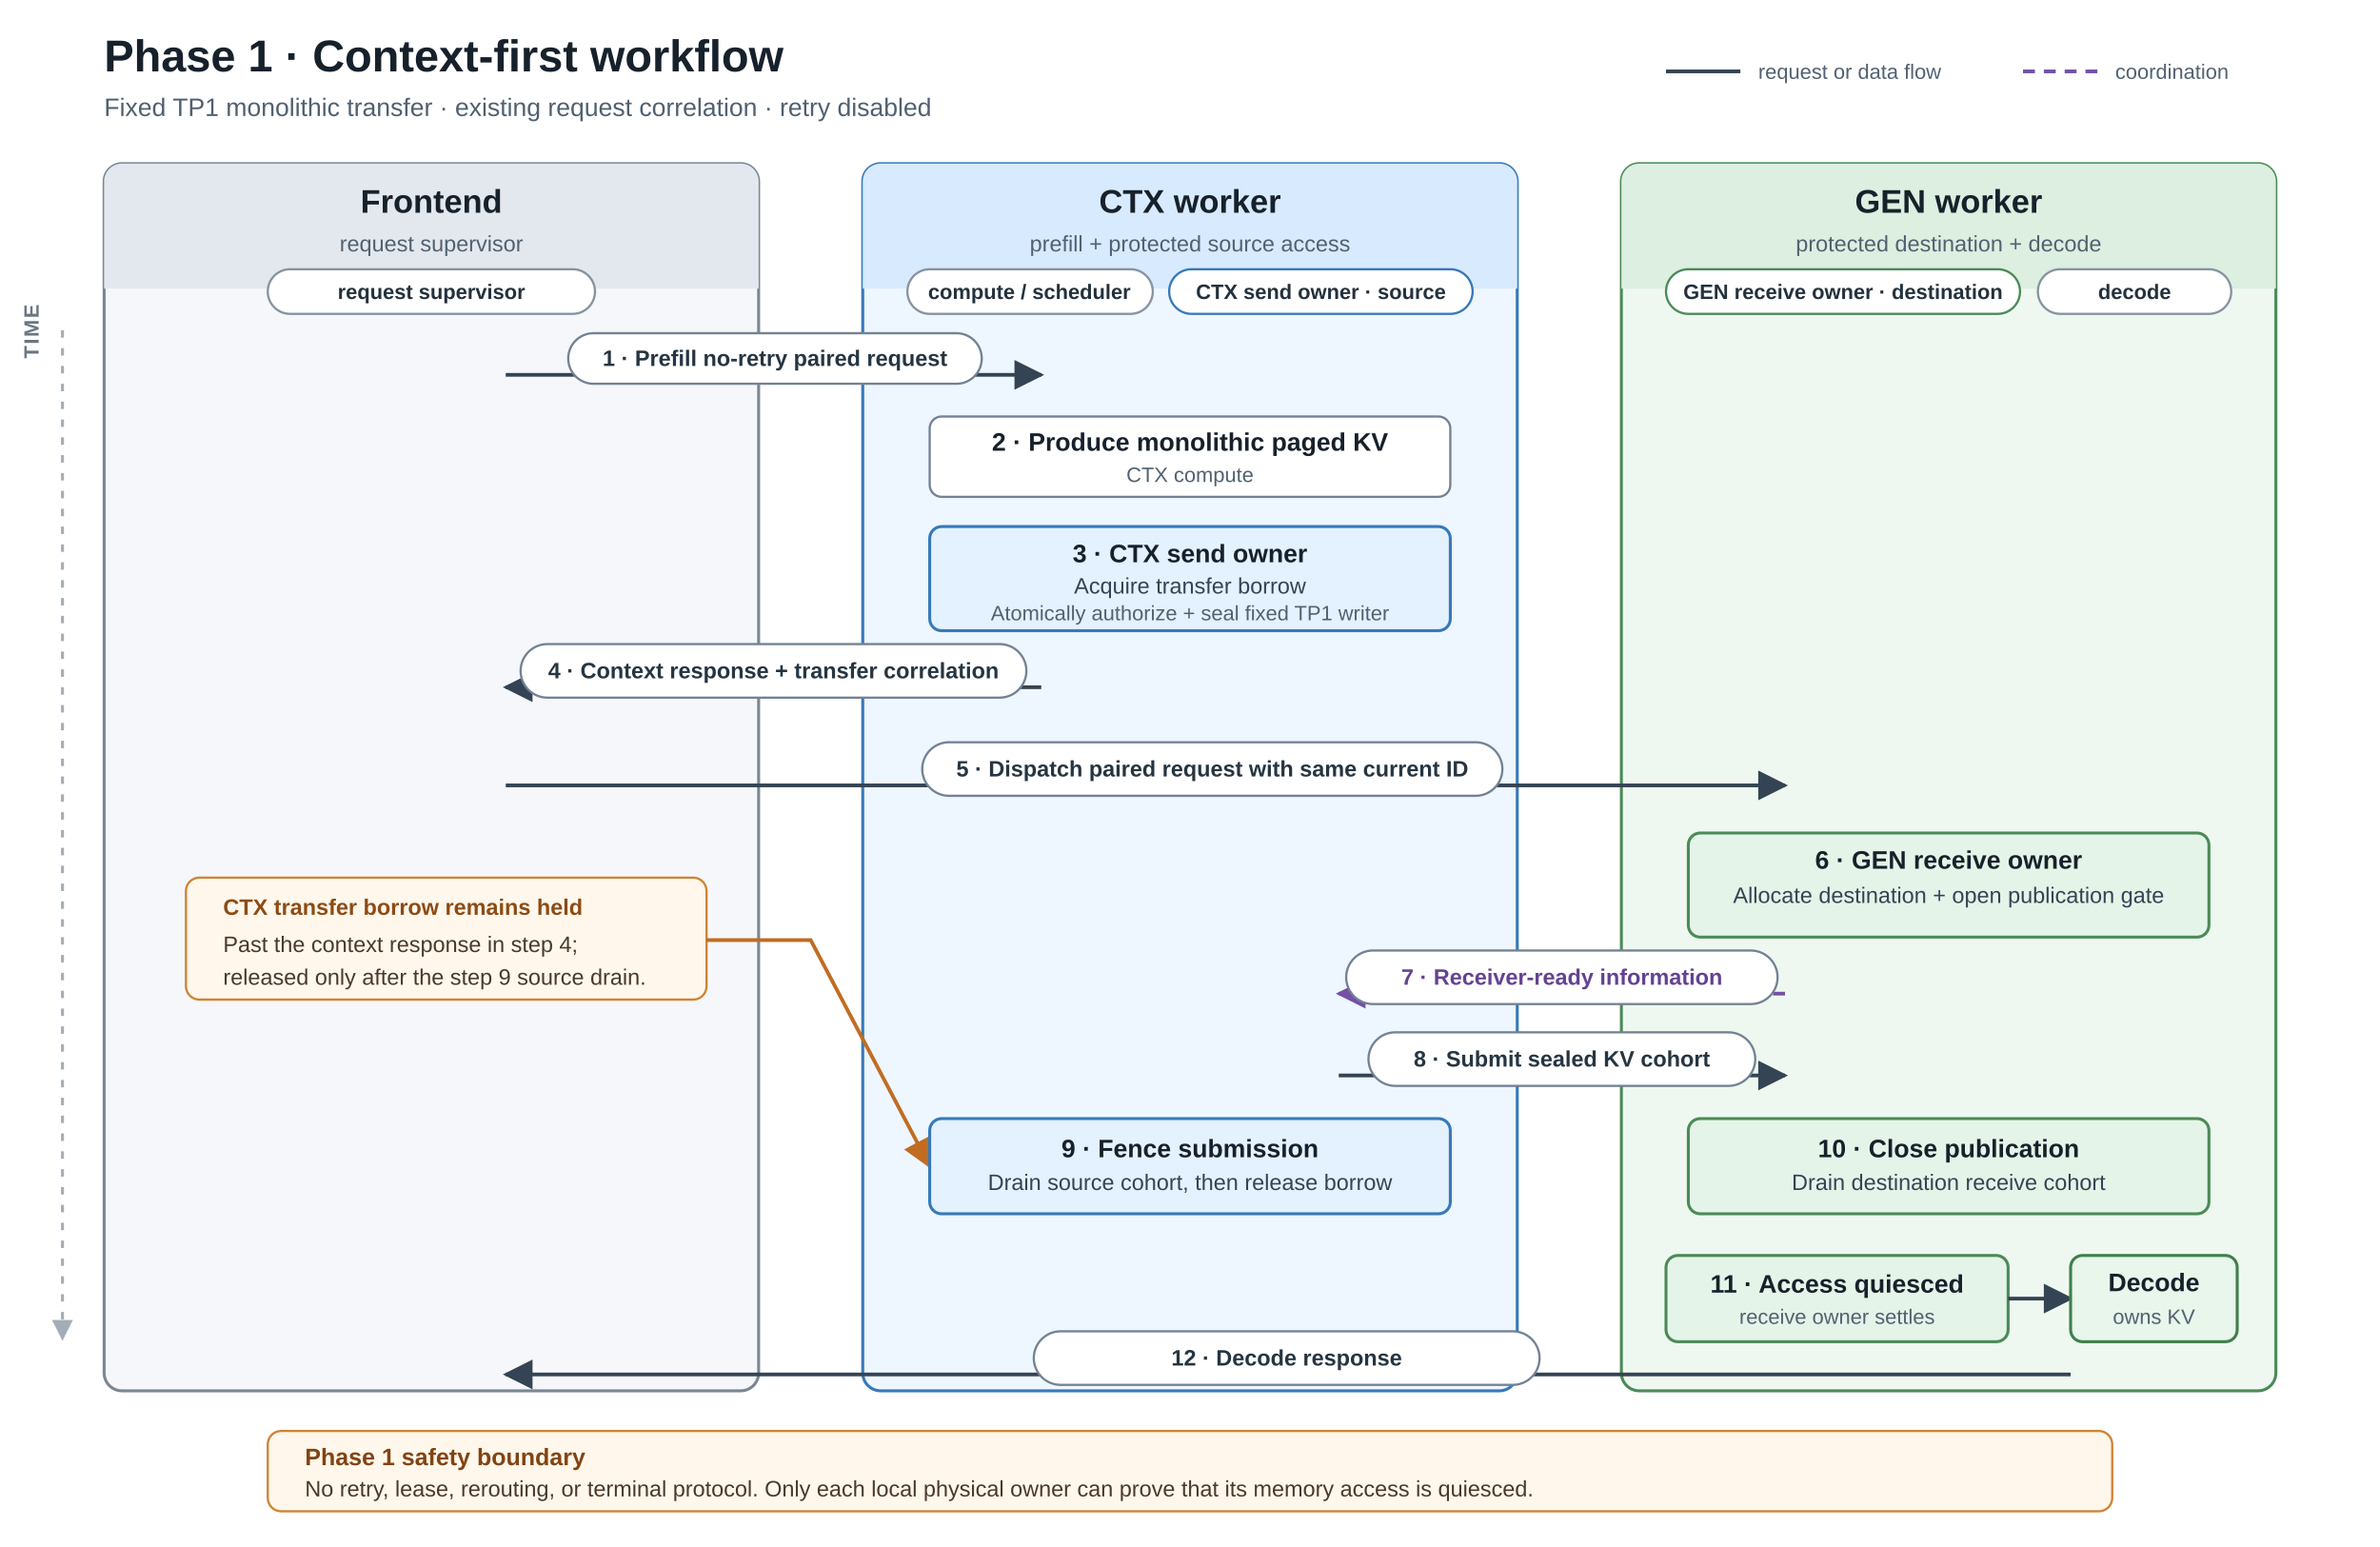
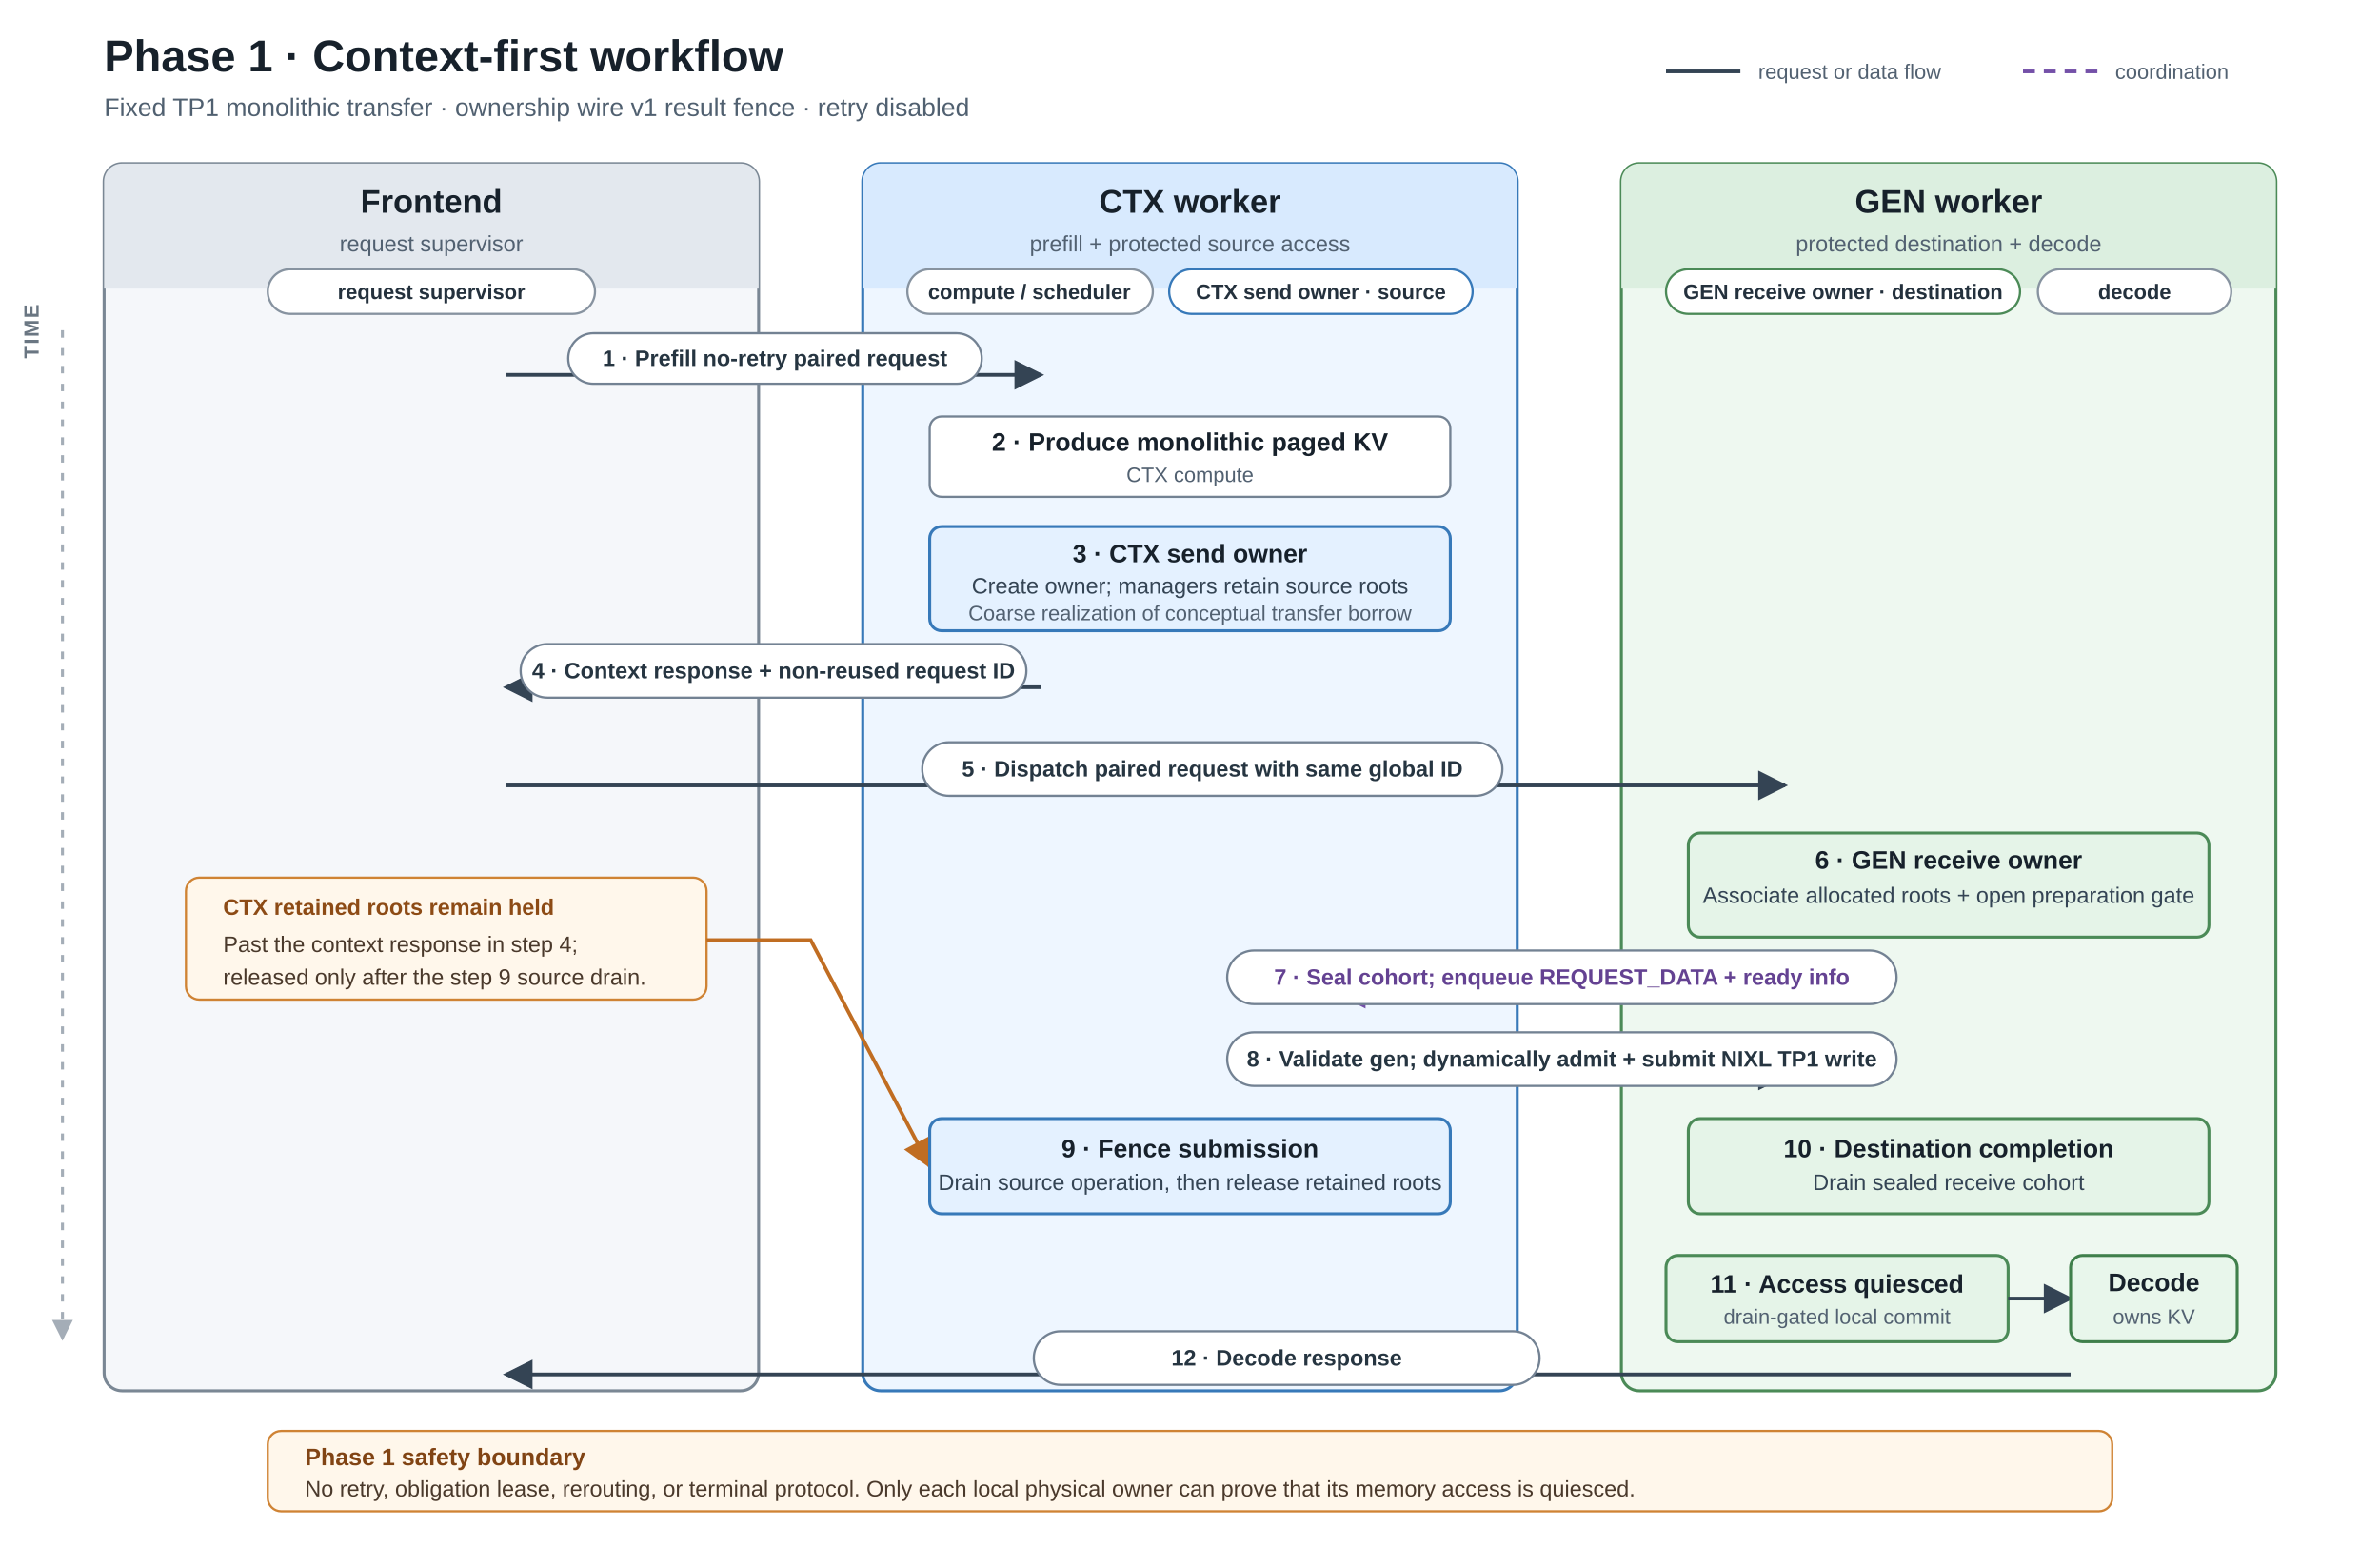
<svg xmlns="http://www.w3.org/2000/svg" width="1600" height="1040" viewBox="0 0 1600 1040" role="img" aria-labelledby="title description">
  <defs>
    <style>
      .canvas { fill: #ffffff; }
      .title { fill: #17212b; font: 600 30px Arial, Helvetica, sans-serif; }
      .subtitle { fill: #506070; font: 400 17px Arial, Helvetica, sans-serif; }
      .lane { stroke-width: 2; }
      .frontend-lane { fill: #f5f7fa; stroke: #7a8794; }
      .ctx-lane { fill: #eef6ff; stroke: #3779b9; }
      .gen-lane { fill: #eef8f0; stroke: #4b8a57; }
      .frontend-head { fill: #e3e8ee; }
      .ctx-head { fill: #d8eafe; }
      .gen-head { fill: #dcefe0; }
      .lane-title { fill: #17212b; font: 600 22px Arial, Helvetica, sans-serif; }
      .lane-note { fill: #526171; font: 400 15px Arial, Helvetica, sans-serif; }
      .badge { fill: #ffffff; stroke-width: 1.5; }
      .badge-neutral { stroke: #8793a0; }
      .badge-ctx { stroke: #3779b9; }
      .badge-gen { stroke: #4b8a57; }
      .badge-text { fill: #24313d; font: 600 14px Arial, Helvetica, sans-serif; }
      .step { fill: #ffffff; stroke: #738293; stroke-width: 1.5; }
      .owner-step-ctx { fill: #e4f1ff; stroke: #3779b9; stroke-width: 2; }
      .owner-step-gen { fill: #e5f4e8; stroke: #4b8a57; stroke-width: 2; }
      .success-step { fill: #e8f6eb; stroke: #3f7f4b; stroke-width: 2; }
      .step-title { fill: #17212b; font: 600 17px Arial, Helvetica, sans-serif; }
      .step-text { fill: #344454; font: 400 15px Arial, Helvetica, sans-serif; }
      .small { fill: #526171; font: 400 14px Arial, Helvetica, sans-serif; }
      .message { stroke: #344454; stroke-width: 2.5; fill: none; marker-end: url(#arrow); }
      .coordination { stroke: #7450a8; stroke-width: 2.5; stroke-dasharray: 8 6; fill: none; marker-end: url(#arrow-purple); }
      .retention { stroke: #c06d22; stroke-width: 2.5; fill: none; marker-end: url(#arrow-orange); }
      .retention-text { fill: #8d4b15; font: 600 15px Arial, Helvetica, sans-serif; }
      .message-label { fill: #263541; font: 600 15px Arial, Helvetica, sans-serif; }
      .coord-label { fill: #644292; font: 600 15px Arial, Helvetica, sans-serif; }
      .time { stroke: #a4adb7; stroke-width: 2; stroke-dasharray: 5 7; marker-end: url(#arrow-muted); }
      .time-text { fill: #6a7682; font: 600 14px Arial, Helvetica, sans-serif; letter-spacing: 1px; }
      .callout { fill: #fff7eb; stroke: #cf8334; stroke-width: 1.5; }
      .callout-title { fill: #814414; font: 600 16px Arial, Helvetica, sans-serif; }
      .callout-text { fill: #4a392b; font: 400 15px Arial, Helvetica, sans-serif; }
      .legend-line { stroke: #344454; stroke-width: 2.5; }
      .legend-coord { stroke: #7450a8; stroke-width: 2.5; stroke-dasharray: 8 6; }
      .legend-text { fill: #526171; font: 400 14px Arial, Helvetica, sans-serif; }
    </style>
    <marker id="arrow" viewBox="0 0 10 10" refX="9" refY="5" markerWidth="8" markerHeight="8" orient="auto-start-reverse">
      <path d="M 0 0 L 10 5 L 0 10 z" fill="#344454" />
    </marker>
    <marker id="arrow-purple" viewBox="0 0 10 10" refX="9" refY="5" markerWidth="8" markerHeight="8" orient="auto-start-reverse">
      <path d="M 0 0 L 10 5 L 0 10 z" fill="#7450a8" />
    </marker>
    <marker id="arrow-muted" viewBox="0 0 10 10" refX="9" refY="5" markerWidth="7" markerHeight="7" orient="auto-start-reverse">
      <path d="M 0 0 L 10 5 L 0 10 z" fill="#a4adb7" />
    </marker>
    <marker id="arrow-orange" viewBox="0 0 10 10" refX="9" refY="5" markerWidth="8" markerHeight="8" orient="auto-start-reverse">
      <path d="M 0 0 L 10 5 L 0 10 z" fill="#c06d22" />
    </marker>
  </defs>
  <rect class="canvas" x="0" y="0" width="1600" height="1040" />
  <text class="title" x="70" y="48">Phase 1 · Context-first workflow</text>
-   <text class="subtitle" x="70" y="78">Fixed TP1 monolithic transfer · existing request correlation · retry disabled</text>
+   <text class="subtitle" x="70" y="78">Fixed TP1 monolithic transfer · ownership wire v1 result fence · retry disabled</text>
  <line class="legend-line" x1="1120" y1="48" x2="1170" y2="48" />
  <text class="legend-text" x="1182" y="53">request or data flow</text>
  <line class="legend-coord" x1="1360" y1="48" x2="1410" y2="48" />
  <text class="legend-text" x="1422" y="53">coordination</text>
  <rect class="lane frontend-lane" x="70" y="110" width="440" height="825" rx="12" />
  <rect class="lane ctx-lane" x="580" y="110" width="440" height="825" rx="12" />
  <rect class="lane gen-lane" x="1090" y="110" width="440" height="825" rx="12" />
  <path class="frontend-head" d="M82 110h416a12 12 0 0 1 12 12v72H70v-72a12 12 0 0 1 12-12z" />
  <path class="ctx-head" d="M592 110h416a12 12 0 0 1 12 12v72H580v-72a12 12 0 0 1 12-12z" />
  <path class="gen-head" d="M1102 110h416a12 12 0 0 1 12 12v72h-440v-72a12 12 0 0 1 12-12z" />
  <text class="lane-title" x="290" y="143" text-anchor="middle">Frontend</text>
  <text class="lane-note" x="290" y="169" text-anchor="middle">request supervisor</text>
  <text class="lane-title" x="800" y="143" text-anchor="middle">CTX worker</text>
  <text class="lane-note" x="800" y="169" text-anchor="middle">prefill + protected source access</text>
  <text class="lane-title" x="1310" y="143" text-anchor="middle">GEN worker</text>
  <text class="lane-note" x="1310" y="169" text-anchor="middle">protected destination + decode</text>
  <rect class="badge badge-neutral" x="180" y="181" width="220" height="30" rx="15" />
  <text class="badge-text" x="290" y="201" text-anchor="middle">request supervisor</text>
  <rect class="badge badge-neutral" x="610" y="181" width="165" height="30" rx="15" />
  <text class="badge-text" x="692" y="201" text-anchor="middle">compute / scheduler</text>
  <rect class="badge badge-ctx" x="786" y="181" width="204" height="30" rx="15" />
  <text class="badge-text" x="888" y="201" text-anchor="middle">CTX send owner · source</text>
  <rect class="badge badge-gen" x="1120" y="181" width="238" height="30" rx="15" />
  <text class="badge-text" x="1239" y="201" text-anchor="middle">GEN receive owner · destination</text>
  <rect class="badge badge-neutral" x="1370" y="181" width="130" height="30" rx="15" />
  <text class="badge-text" x="1435" y="201" text-anchor="middle">decode</text>
  <text class="time-text" x="26" y="241" transform="rotate(-90 26 241)">TIME</text>
  <line class="time" x1="42" y1="222" x2="42" y2="900" />
  <line class="message" x1="340" y1="252" x2="700" y2="252" />
  <rect class="step" x="382" y="224" width="278" height="34" rx="17" />
  <text class="message-label" x="521" y="246" text-anchor="middle">1 · Prefill no-retry paired request</text>
  <rect class="step" x="625" y="280" width="350" height="54" rx="8" />
  <text class="step-title" x="800" y="303" text-anchor="middle">2 · Produce monolithic paged KV</text>
  <text class="small" x="800" y="324" text-anchor="middle">CTX compute</text>
  <rect class="owner-step-ctx" x="625" y="354" width="350" height="70" rx="8" />
  <text class="step-title" x="800" y="378" text-anchor="middle">3 · CTX send owner</text>
-   <text class="step-text" x="800" y="399" text-anchor="middle">Acquire transfer borrow</text>
-   <text class="small" x="800" y="417" text-anchor="middle">Atomically authorize + seal fixed TP1 writer</text>
+   <text class="step-text" x="800" y="399" text-anchor="middle">Create owner; managers retain source roots</text>
+   <text class="small" x="800" y="417" text-anchor="middle">Coarse realization of conceptual transfer borrow</text>
  <line class="message" x1="700" y1="462" x2="340" y2="462" />
  <rect class="step" x="350" y="433" width="340" height="36" rx="18" />
-   <text class="message-label" x="520" y="456" text-anchor="middle">4 · Context response + transfer correlation</text>
+   <text class="message-label" x="520" y="456" text-anchor="middle">4 · Context response + non-reused request ID</text>
  <line class="message" x1="340" y1="528" x2="1200" y2="528" />
  <rect class="step" x="620" y="499" width="390" height="36" rx="18" />
-   <text class="message-label" x="815" y="522" text-anchor="middle">5 · Dispatch paired request with same current ID</text>
+   <text class="message-label" x="815" y="522" text-anchor="middle">5 · Dispatch paired request with same global ID</text>
  <rect class="callout" x="125" y="590" width="350" height="82" rx="9" />
-   <text class="retention-text" x="150" y="615">CTX transfer borrow remains held</text>
+   <text class="retention-text" x="150" y="615">CTX retained roots remain held</text>
  <text class="callout-text" x="150" y="640">Past the context response in step 4;</text>
  <text class="callout-text" x="150" y="662">released only after the step 9 source drain.</text>
  <path class="retention" d="M475 632H545L625 784" />
  <rect class="owner-step-gen" x="1135" y="560" width="350" height="70" rx="8" />
  <text class="step-title" x="1310" y="584" text-anchor="middle">6 · GEN receive owner</text>
-   <text class="step-text" x="1310" y="607" text-anchor="middle">Allocate destination + open publication gate</text>
+   <text class="step-text" x="1310" y="607" text-anchor="middle">Associate allocated roots + open preparation gate</text>
  <line class="coordination" x1="1200" y1="668" x2="900" y2="668" />
-   <rect class="step" x="905" y="639" width="290" height="36" rx="18" />
-   <text class="coord-label" x="1050" y="662" text-anchor="middle">7 · Receiver-ready information</text>
+   <rect class="step" x="825" y="639" width="450" height="36" rx="18" />
+   <text class="coord-label" x="1050" y="662" text-anchor="middle">7 · Seal cohort; enqueue REQUEST_DATA + ready info</text>
  <line class="message" x1="900" y1="723" x2="1200" y2="723" />
-   <rect class="step" x="920" y="694" width="260" height="36" rx="18" />
-   <text class="message-label" x="1050" y="717" text-anchor="middle">8 · Submit sealed KV cohort</text>
+   <rect class="step" x="825" y="694" width="450" height="36" rx="18" />
+   <text class="message-label" x="1050" y="717" text-anchor="middle">8 · Validate gen; dynamically admit + submit NIXL TP1 write</text>
  <rect class="owner-step-ctx" x="625" y="752" width="350" height="64" rx="8" />
  <text class="step-title" x="800" y="778" text-anchor="middle">9 · Fence submission</text>
-   <text class="step-text" x="800" y="800" text-anchor="middle">Drain source cohort, then release borrow</text>
+   <text class="step-text" x="800" y="800" text-anchor="middle">Drain source operation, then release retained roots</text>
  <rect class="owner-step-gen" x="1135" y="752" width="350" height="64" rx="8" />
-   <text class="step-title" x="1310" y="778" text-anchor="middle">10 · Close publication</text>
-   <text class="step-text" x="1310" y="800" text-anchor="middle">Drain destination receive cohort</text>
+   <text class="step-title" x="1310" y="778" text-anchor="middle">10 · Destination completion</text>
+   <text class="step-text" x="1310" y="800" text-anchor="middle">Drain sealed receive cohort</text>
  <rect class="owner-step-gen" x="1120" y="844" width="230" height="58" rx="8" />
  <text class="step-title" x="1235" y="869" text-anchor="middle">11 · Access quiesced</text>
-   <text class="small" x="1235" y="890" text-anchor="middle">receive owner settles</text>
+   <text class="small" x="1235" y="890" text-anchor="middle">drain-gated local commit</text>
  <line class="message" x1="1350" y1="873" x2="1392" y2="873" />
  <rect class="success-step" x="1392" y="844" width="112" height="58" rx="8" />
  <text class="step-title" x="1448" y="868" text-anchor="middle">Decode</text>
  <text class="small" x="1448" y="890" text-anchor="middle">owns KV</text>
  <line class="message" x1="1392" y1="924" x2="340" y2="924" />
  <rect class="step" x="695" y="895" width="340" height="36" rx="18" />
  <text class="message-label" x="865" y="918" text-anchor="middle">12 · Decode response</text>
  <rect class="callout" x="180" y="962" width="1240" height="54" rx="9" />
  <text class="callout-title" x="205" y="985">Phase 1 safety boundary</text>
  <text class="callout-text" x="205" y="1006">
-     No retry, lease, rerouting, or terminal protocol. Only each local physical owner can prove that its memory access is quiesced.
+     No retry, obligation lease, rerouting, or terminal protocol. Only each local physical owner can prove that its memory access is quiesced.
  </text>
</svg>
